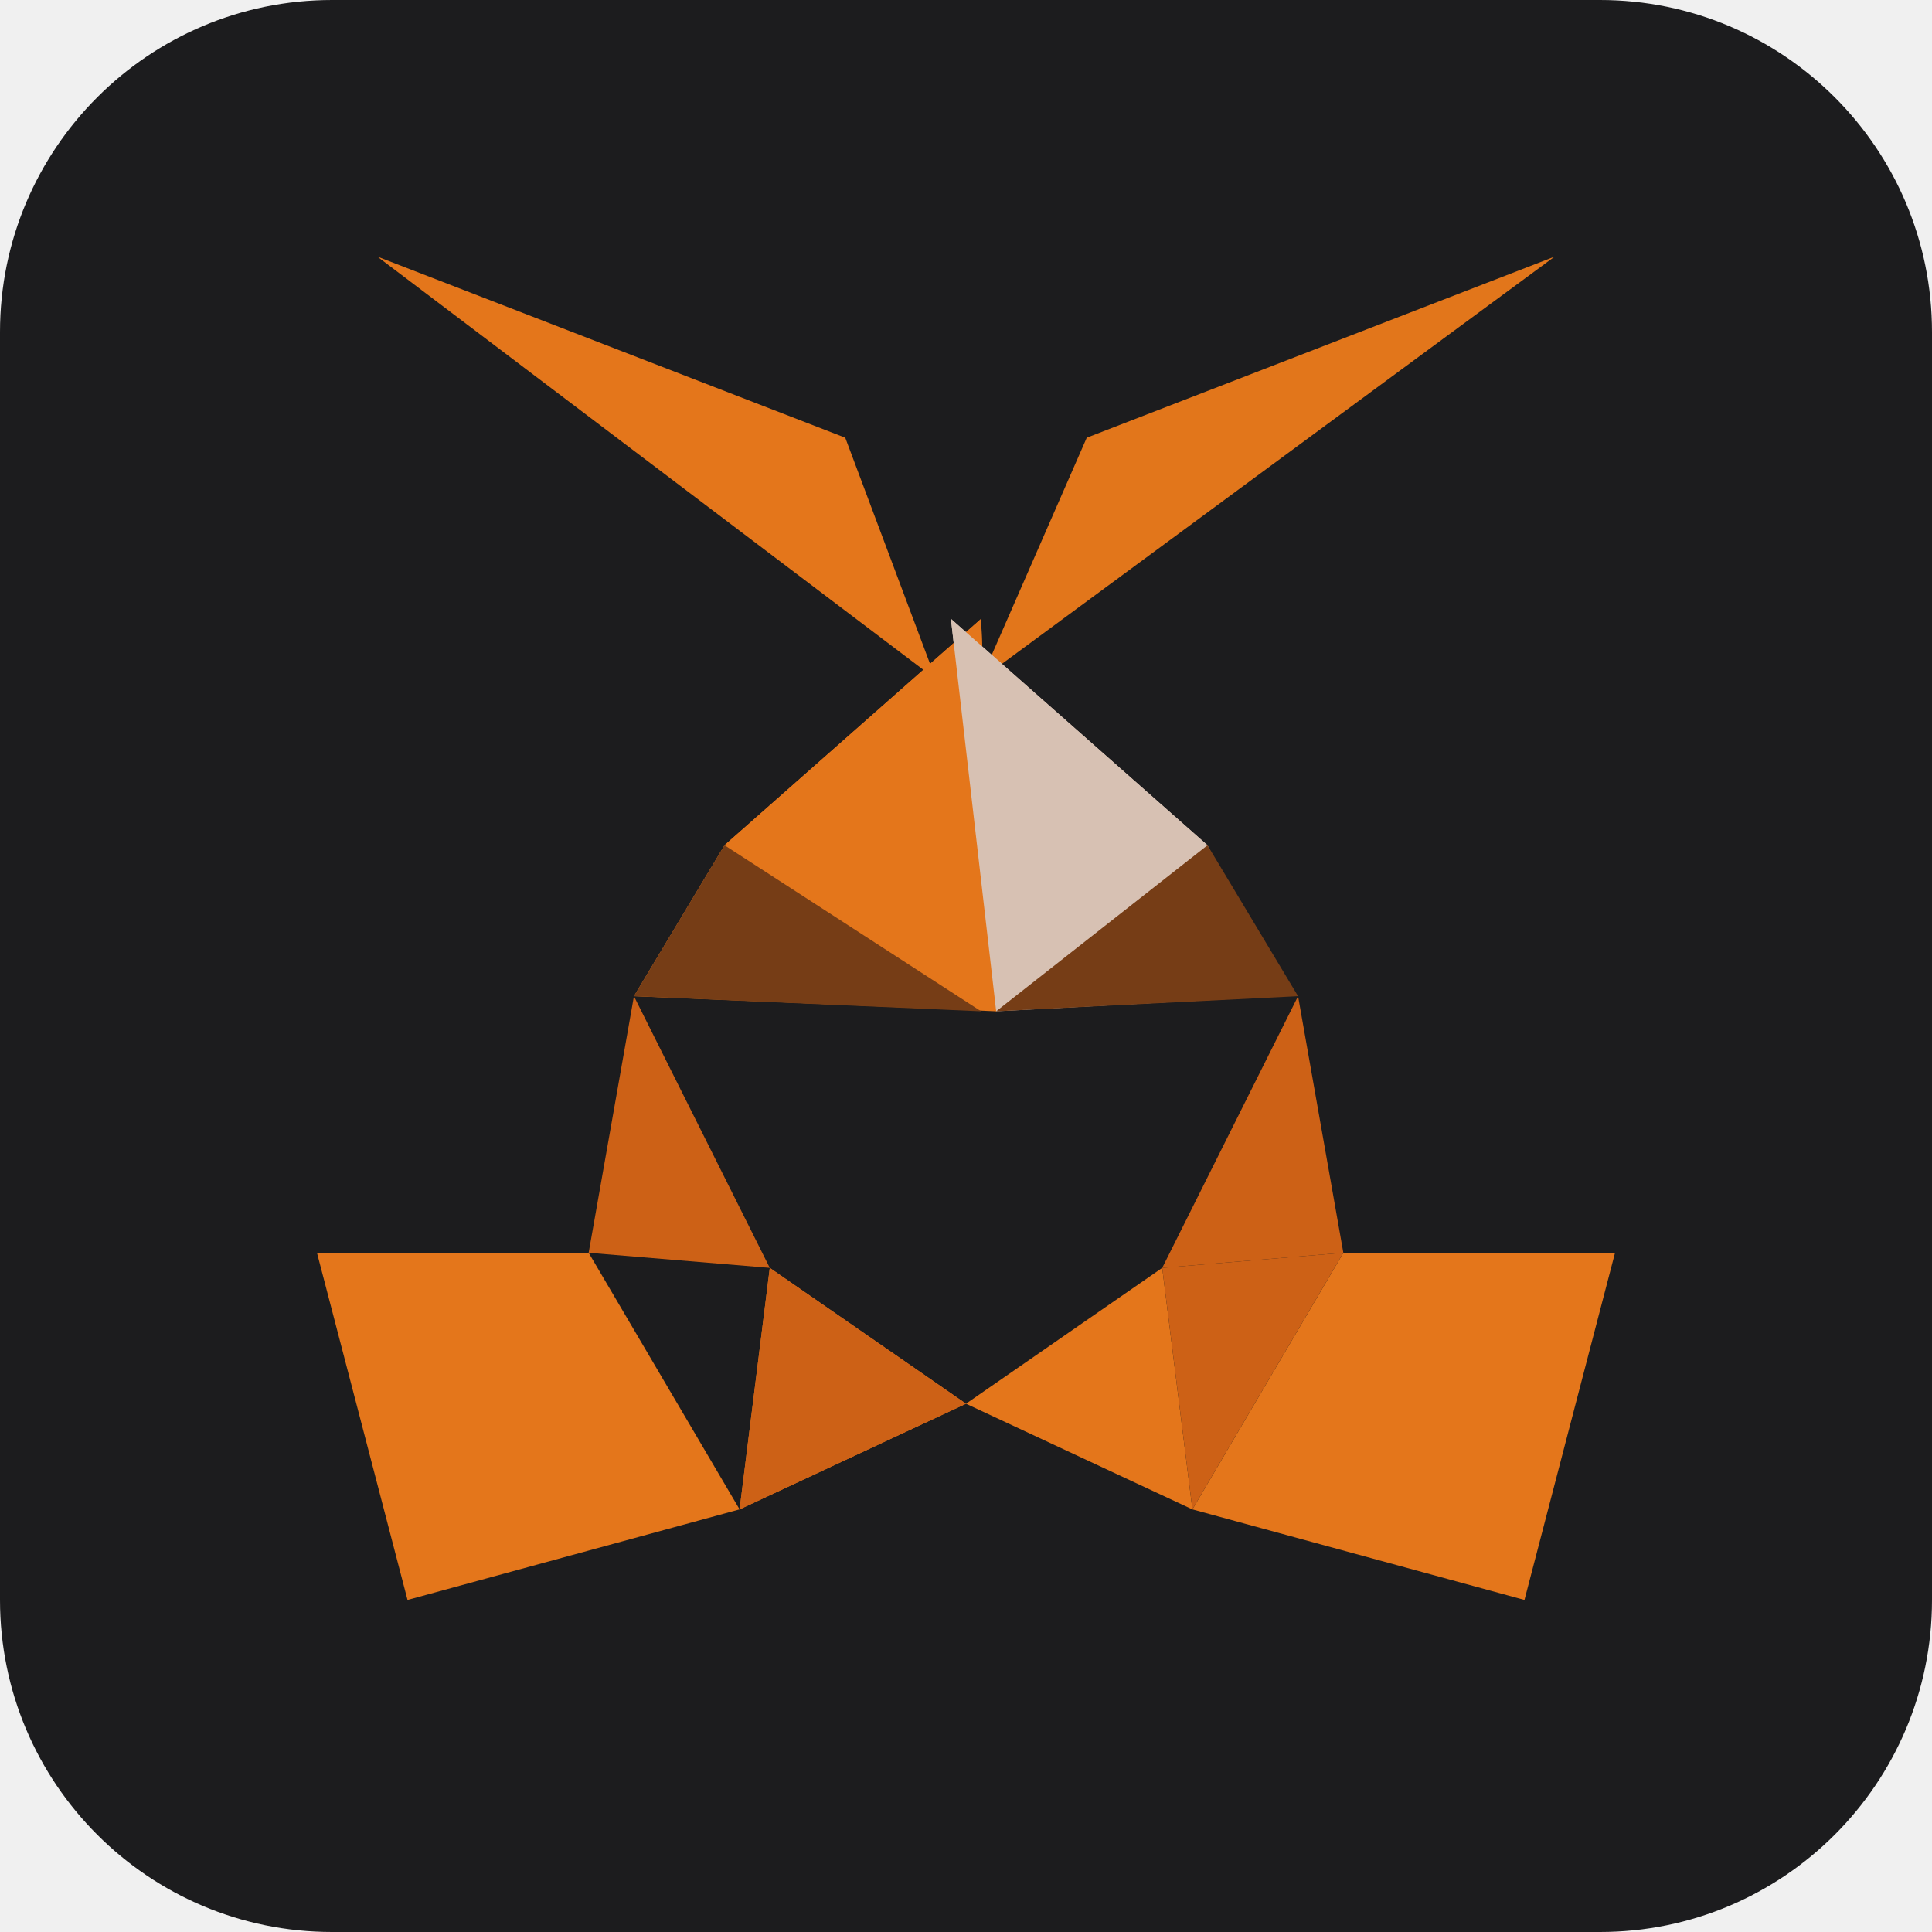
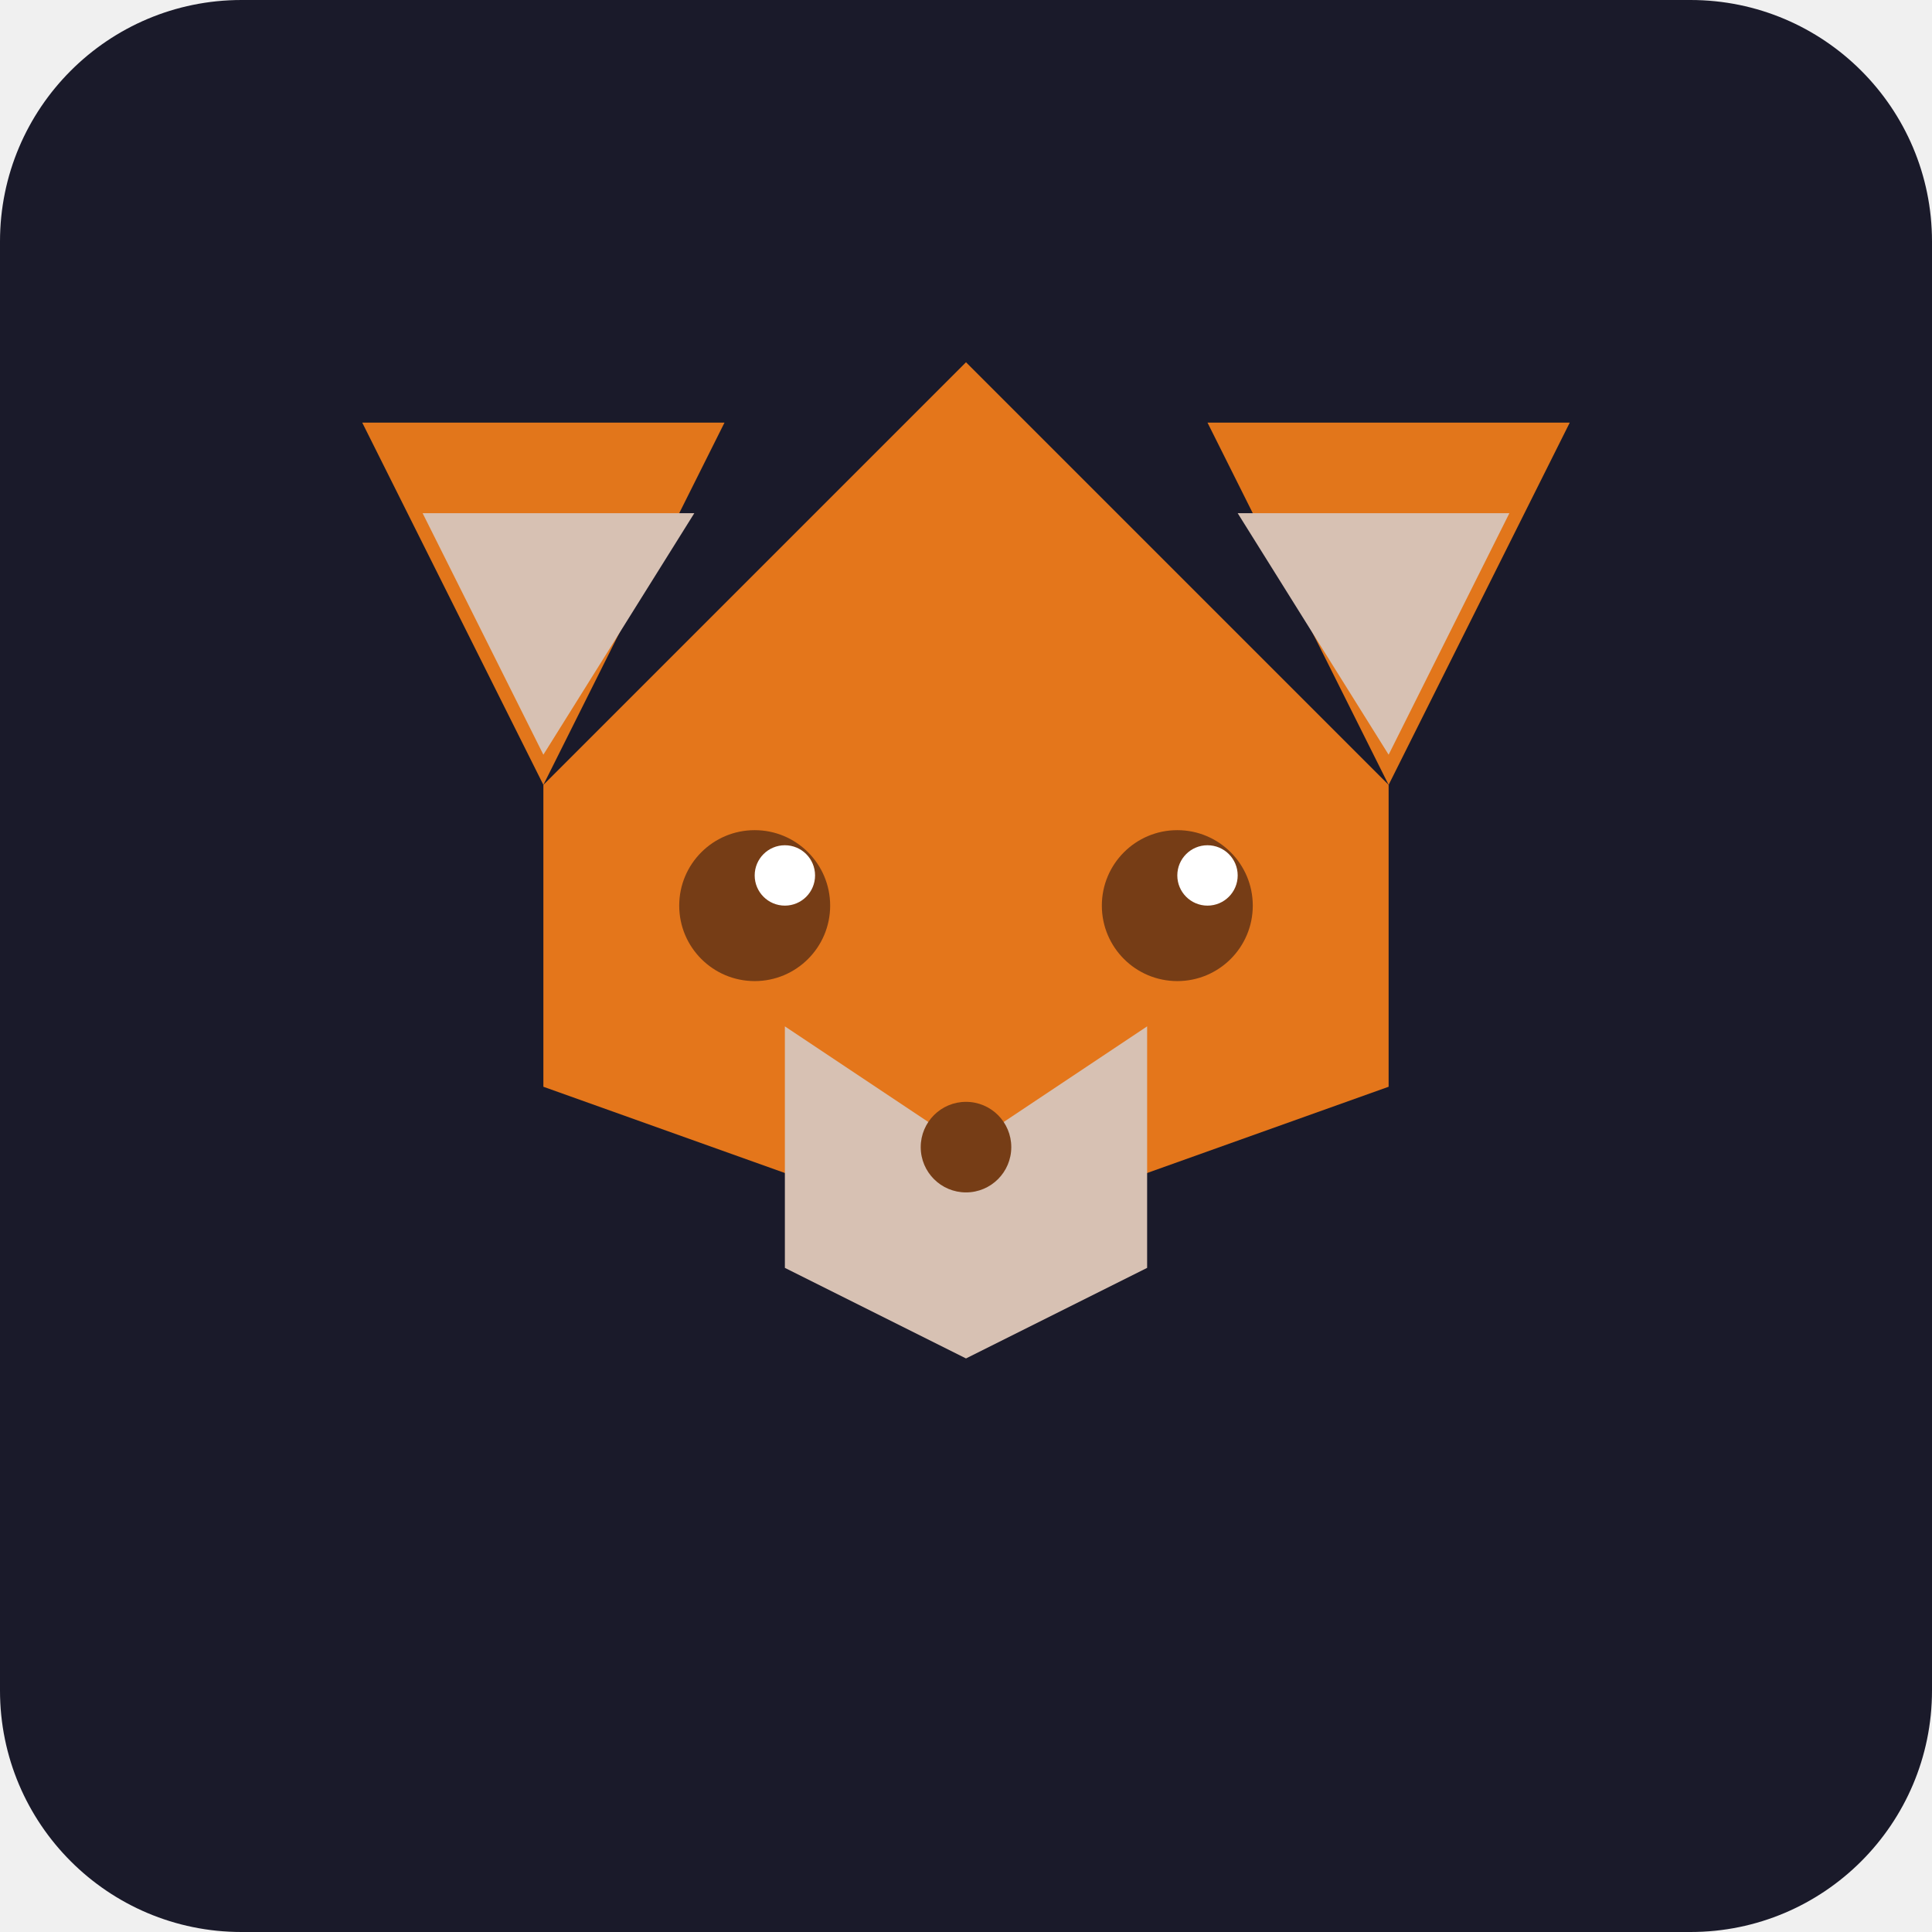
- <svg xmlns="http://www.w3.org/2000/svg" viewBox="0 0 128 128">
-   <rect width="128" height="128" rx="22" fill="#1c1c1e" />
-   <polygon points="103,17 65,45 72,29" fill="#e2761b" />
-   <polygon points="25,17 62,45 56,29" fill="#e4761b" />
-   <polygon points="89,83 79,100 101,106 107,83" fill="#e4761b" />
-   <polygon points="21,83 27,106 49,100 39,83" fill="#e4761b" />
-   <polygon points="48,56 42,66 66,67 65,41" fill="#e4761b" />
-   <polygon points="80,56 63,41 66,67 85,66" fill="#d7c1b3" />
-   <polygon points="49,100 64,93 51,84" fill="#e4761b" />
-   <polygon points="64,93 79,100 77,84" fill="#e4761b" />
-   <polygon points="79,100 89,83 77,84" fill="#cd6116" />
-   <polygon points="51,84 64,93 49,100" fill="#cd6116" />
-   <polygon points="42,66 51,84 39,83" fill="#cd6116" />
-   <polygon points="86,66 77,84 89,83" fill="#cd6116" />
-   <polygon points="48,56 66,67 65,41" fill="#e4761b" />
-   <polygon points="80,56 63,41 66,67" fill="#d7c1b3" />
-   <polygon points="42,66 65,67 48,56" fill="#763d16" />
-   <polygon points="66,67 86,66 80,56" fill="#763d16" />
+ <svg xmlns="http://www.w3.org/2000/svg" viewBox="0 0 128 128" width="128" height="128">
+   <rect width="128" height="128" rx="16" fill="#1a1a2a" />
+   <polygon points="36,52 64,24 92,52 92,72 64,82 36,72" fill="#e4761b" />
+   <polygon points="24,28 36,52 48,28" fill="#e2761b" />
+   <polygon points="80,28 92,52 104,28" fill="#e2761b" />
+   <polygon points="28,34 36,50 46,34" fill="#d7c1b3" />
+   <polygon points="82,34 92,50 100,34" fill="#d7c1b3" />
+   <polygon points="52,68 64,76 76,68 76,84 64,90 52,84" fill="#d7c1b3" />
+   <circle cx="64" cy="76" r="3" fill="#763d16" />
+   <circle cx="50" cy="60" r="5" fill="#763d16" />
+   <circle cx="78" cy="60" r="5" fill="#763d16" />
+   <circle cx="52" cy="58" r="2" fill="white" />
+   <circle cx="80" cy="58" r="2" fill="white" />
</svg>
